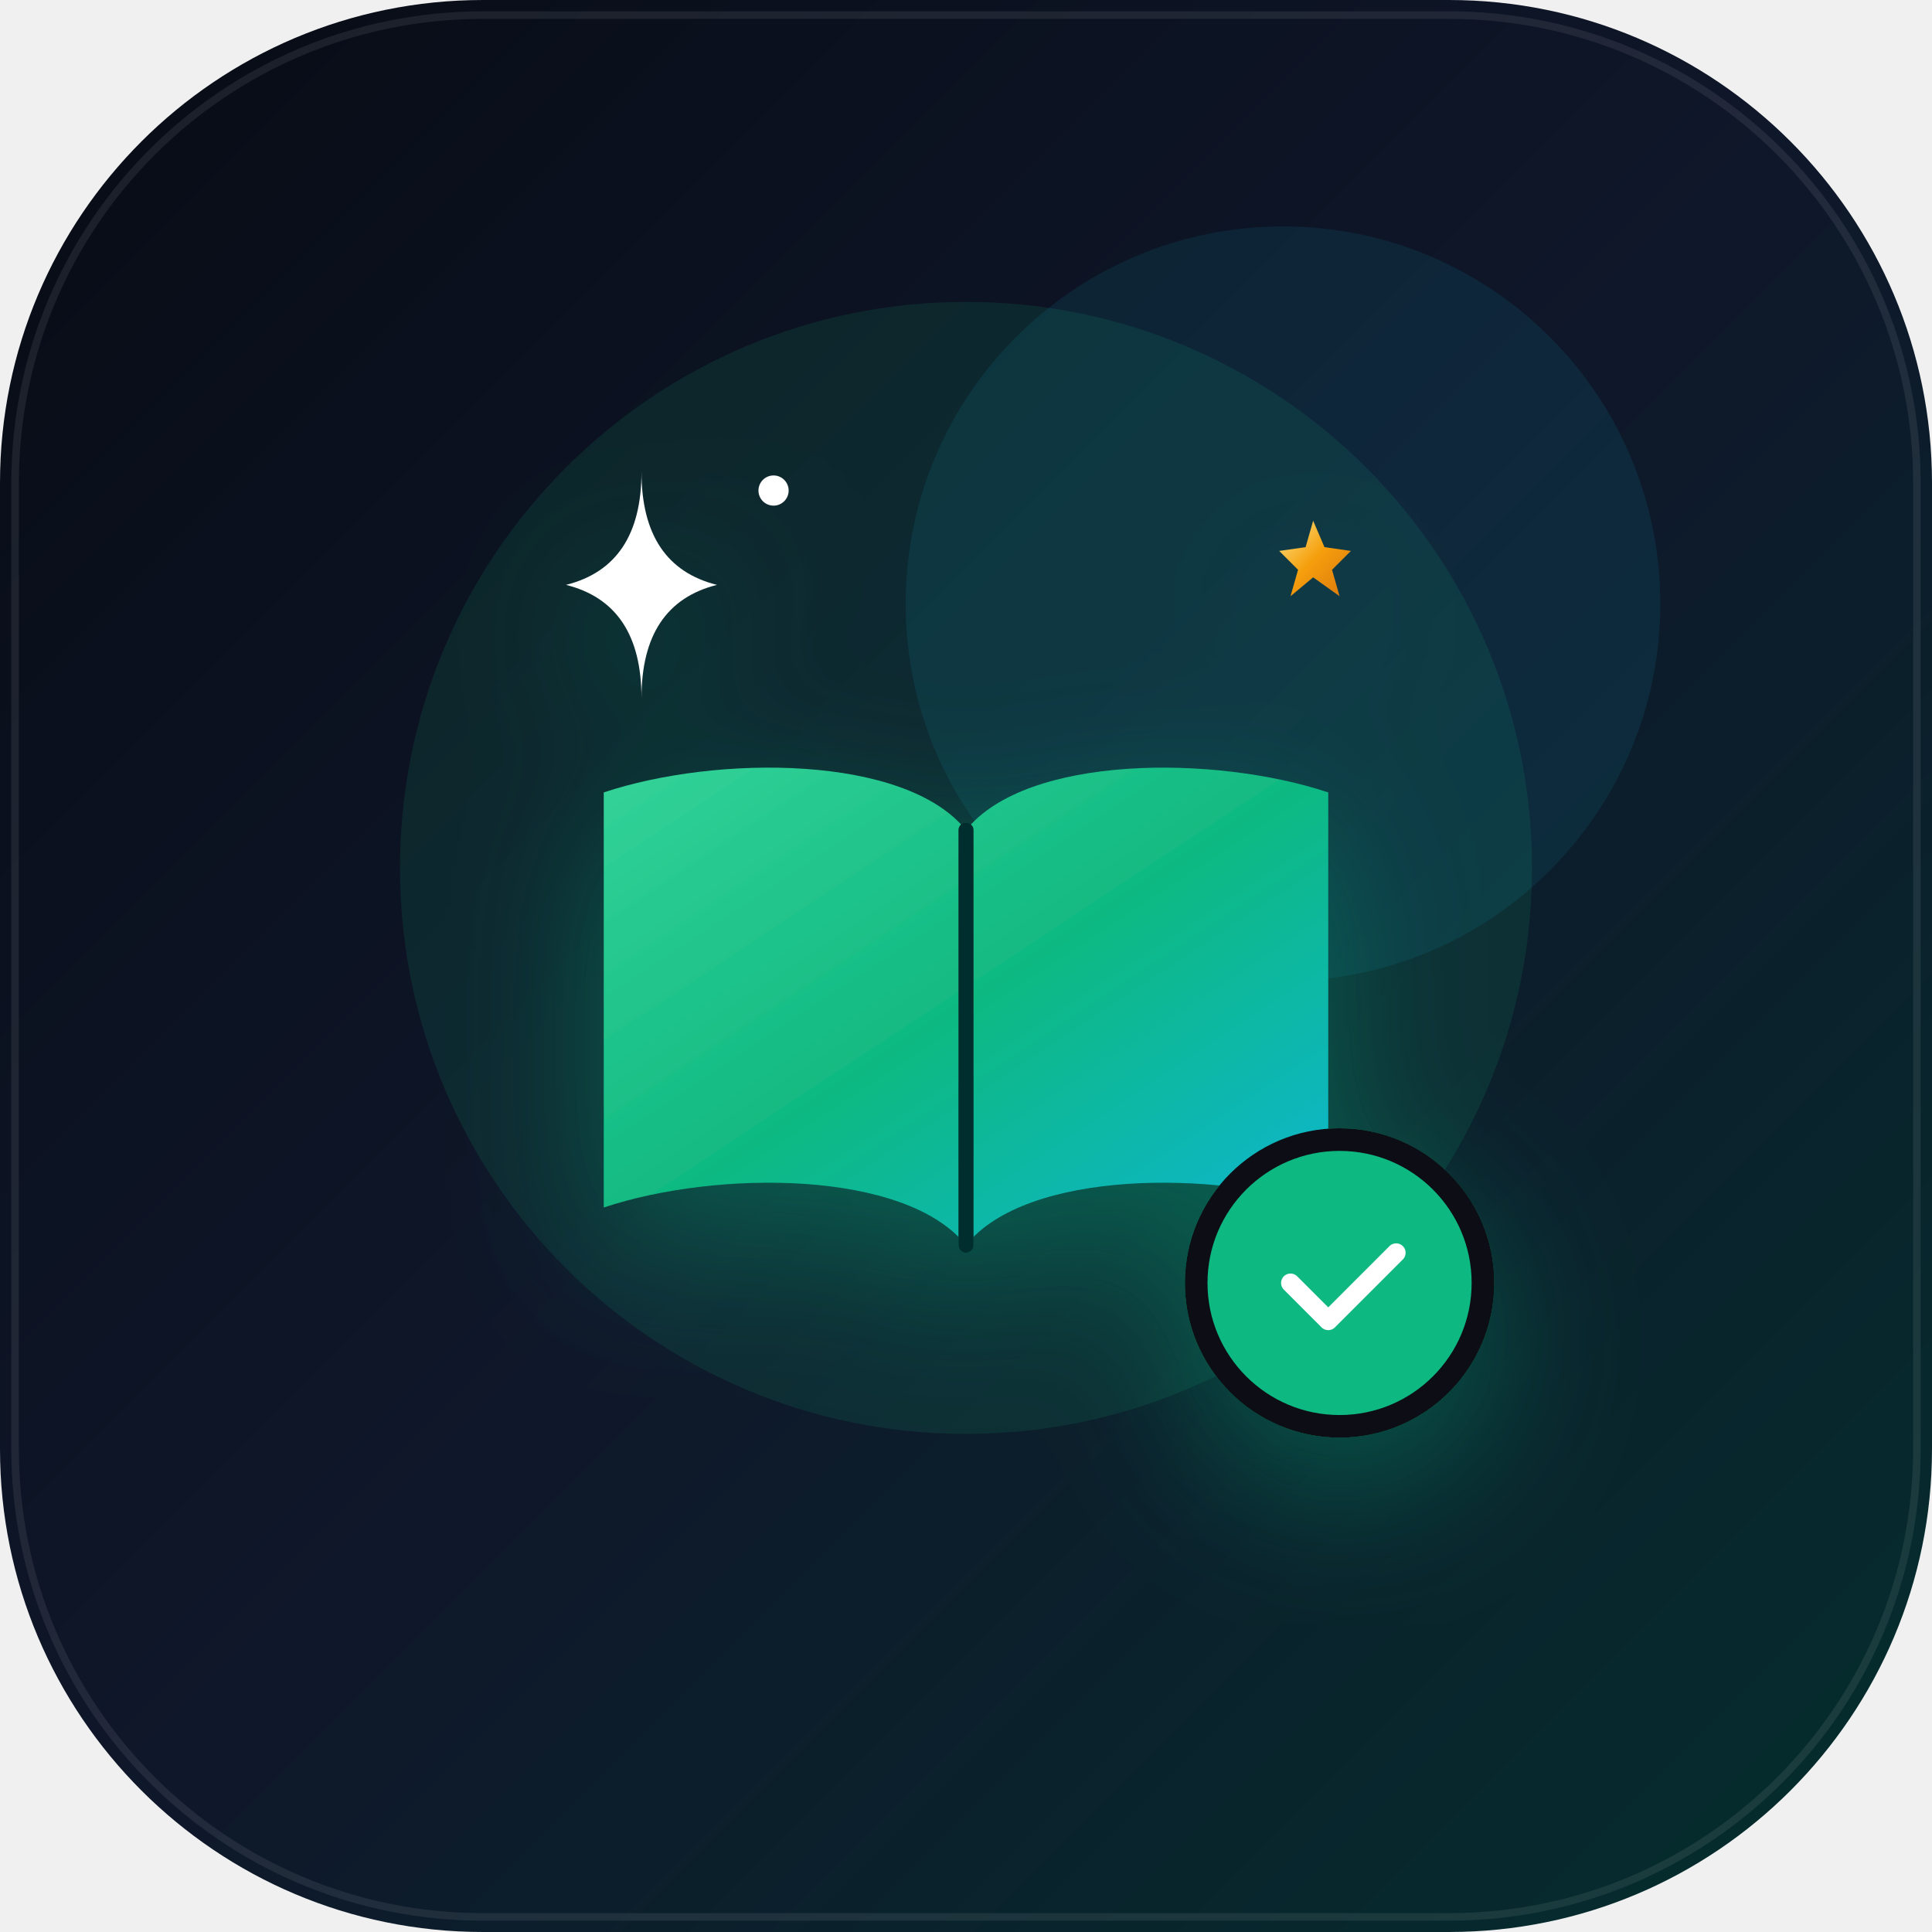
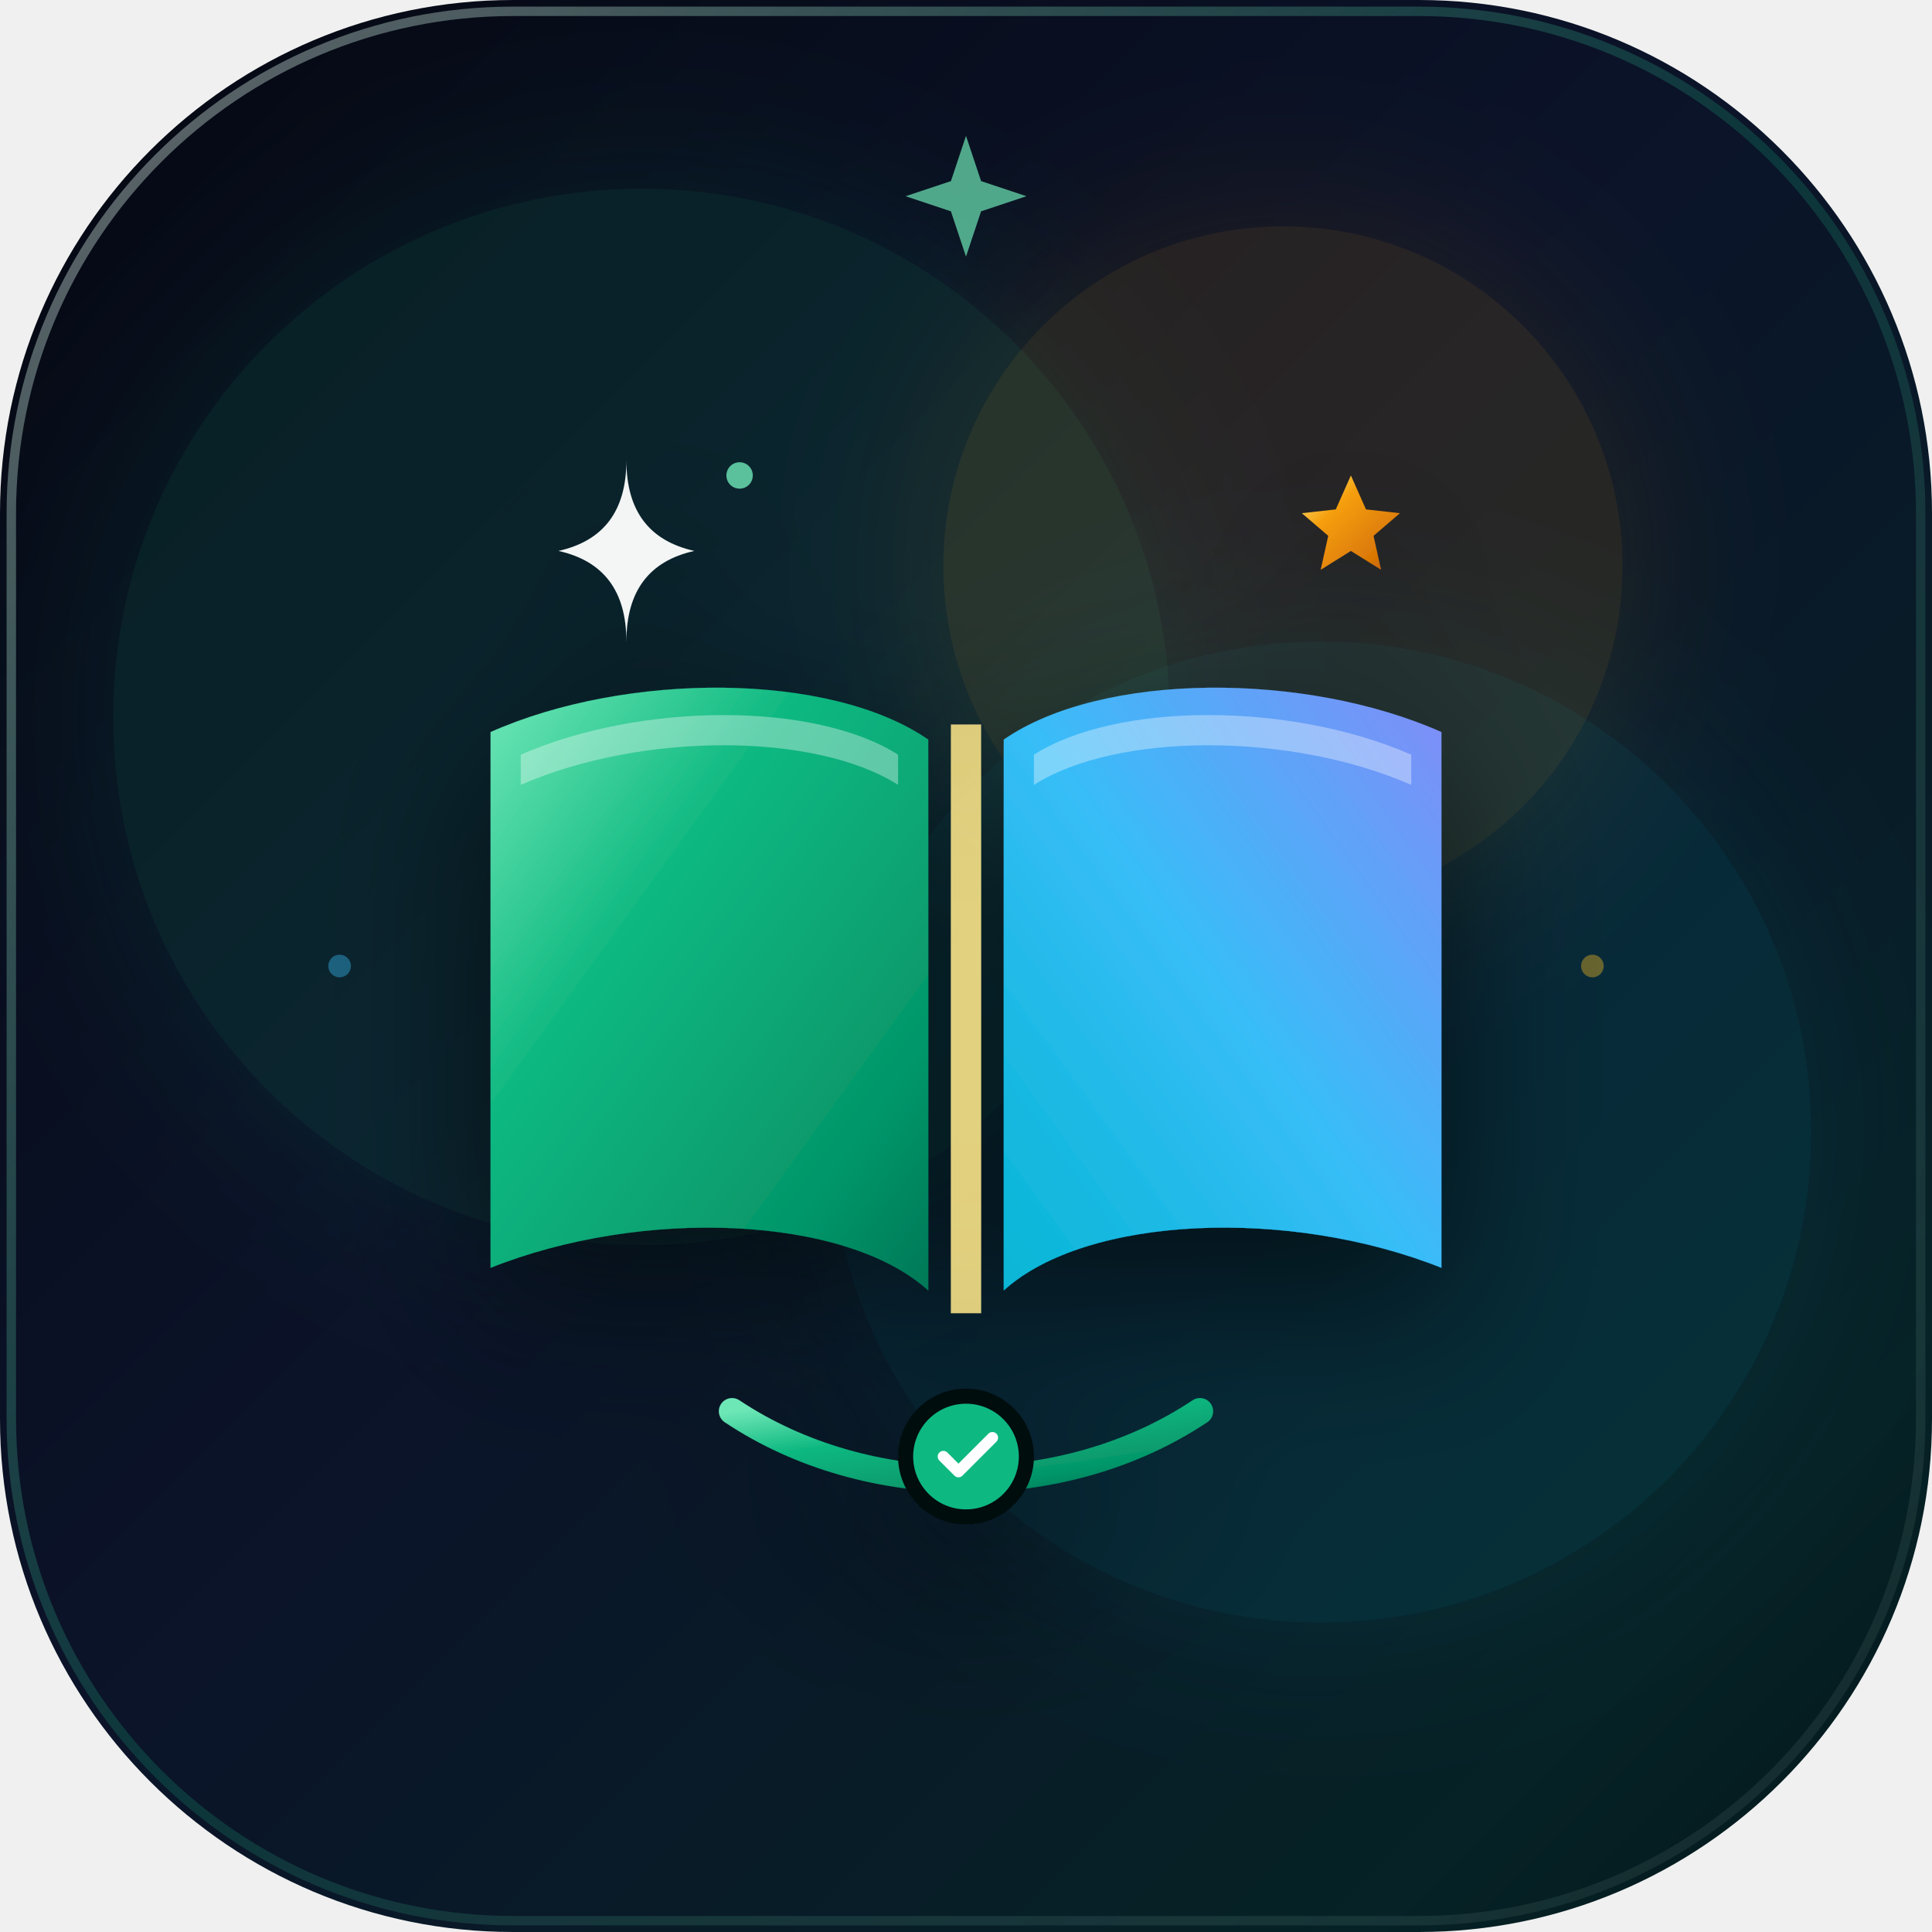
<svg xmlns="http://www.w3.org/2000/svg" viewBox="0 0 512 512" width="512" height="512">
  <defs>
    <linearGradient id="bgGrad" x1="0%" y1="0%" x2="100%" y2="100%">
-       <stop offset="0%" stop-color="#070b14" />
-       <stop offset="50%" stop-color="#0f172a" />
-       <stop offset="100%" stop-color="#042f2e" />
+       <stop offset="0%" stop-color="#050811" />
+       <stop offset="45%" stop-color="#0b1329" />
+       <stop offset="85%" stop-color="#062226" />
+       <stop offset="100%" stop-color="#03161a" />
    </linearGradient>
-     <linearGradient id="primaryGrad" x1="0%" y1="0%" x2="100%" y2="100%">
-       <stop offset="0%" stop-color="#34d399" />
-       <stop offset="50%" stop-color="#10b981" />
-       <stop offset="100%" stop-color="#06b6d4" />
+     <linearGradient id="emeraldAurora" x1="0%" y1="0%" x2="100%" y2="100%">
+       <stop offset="0%" stop-color="#6ee7b7" />
+       <stop offset="35%" stop-color="#10b981" />
+       <stop offset="80%" stop-color="#059669" />
+       <stop offset="100%" stop-color="#047857" />
    </linearGradient>
-     <linearGradient id="goldGrad" x1="0%" y1="0%" x2="100%" y2="100%">
-       <stop offset="0%" stop-color="#fde68a" />
-       <stop offset="50%" stop-color="#f59e0b" />
-       <stop offset="100%" stop-color="#d97706" />
+     <linearGradient id="cyanBeam" x1="0%" y1="100%" x2="100%" y2="0%">
+       <stop offset="0%" stop-color="#06b6d4" />
+       <stop offset="50%" stop-color="#38bdf8" />
+       <stop offset="100%" stop-color="#818cf8" />
    </linearGradient>
-     <filter id="glow" x="-20%" y="-20%" width="140%" height="140%">
-       <feDropShadow dx="0" dy="14" stdDeviation="20" flood-color="#10b981" flood-opacity="0.35" />
+     <linearGradient id="goldRadiance" x1="0%" y1="0%" x2="100%" y2="100%">
+       <stop offset="0%" stop-color="#fef08a" />
+       <stop offset="35%" stop-color="#f59e0b" />
+       <stop offset="80%" stop-color="#d97706" />
+       <stop offset="100%" stop-color="#b45309" />
+     </linearGradient>
+     <linearGradient id="platinumBorder" x1="0%" y1="0%" x2="100%" y2="100%">
+       <stop offset="0%" stop-color="rgba(255,255,255,0.4)" />
+       <stop offset="50%" stop-color="rgba(16,185,129,0.2)" />
+       <stop offset="100%" stop-color="rgba(255,255,255,0.05)" />
+     </linearGradient>
+     <filter id="auroraGlow" x="-30%" y="-30%" width="160%" height="160%">
+       <feGaussianBlur stdDeviation="24" result="blur" />
+       <feComposite in="SourceGraphic" in2="blur" operator="over" />
+     </filter>
+     <filter id="softShadow" x="-20%" y="-20%" width="140%" height="140%">
+       <feDropShadow dx="0" dy="16" stdDeviation="22" flood-color="#000000" flood-opacity="0.6" />
    </filter>
  </defs>
-   <rect width="512" height="512" rx="128" fill="url(#bgGrad)" />
-   <rect width="504" height="504" x="4" y="4" rx="124" fill="none" stroke="rgba(255,255,255,0.08)" stroke-width="2" />
-   <circle cx="256" cy="230" r="150" fill="#10b981" opacity="0.12" />
-   <circle cx="340" cy="160" r="100" fill="#06b6d4" opacity="0.10" />
-   <g filter="url(#glow)">
-     <path d="M 160 320 C 190 310, 240 310, 256 330 C 272 310, 322 310, 352 320 L 352 210 C 322 200, 272 200, 256 220 C 240 200, 190 200, 160 210 Z" fill="url(#primaryGrad)" />
-     <path d="M 256 220 L 256 330" stroke="#042f2e" stroke-width="4" stroke-linecap="round" />
-     <path d="M 335 115 A 42 42 0 1 1 275 175 A 34 34 0 1 0 335 115 Z" fill="url(#goldGrad)" />
-     <polygon points="348,138 351,145 358,146 353,151 355,158 348,153 342,158 344,151 339,146 346,145" fill="url(#goldGrad)" />
-     <path d="M 170 125 Q 170 150 150 155 Q 170 160 170 185 Q 170 160 190 155 Q 170 150 170 125 Z" fill="#ffffff" />
-     <circle cx="205" cy="130" r="4" fill="#ffffff" />
-     <circle cx="355" cy="340" r="38" fill="#10b981" stroke="#070b14" stroke-width="6" />
-     <path d="M 342 340 L 352 350 L 370 332" fill="none" stroke="#ffffff" stroke-width="5" stroke-linecap="round" stroke-linejoin="round" />
+   <rect width="512" height="512" rx="136" fill="url(#bgGrad)" />
+   <rect width="506" height="506" x="3" y="3" rx="133" fill="none" stroke="url(#platinumBorder)" stroke-width="2.5" />
+   <circle cx="170" cy="190" r="140" fill="#10b981" opacity="0.12" filter="url(#auroraGlow)" />
+   <circle cx="350" cy="300" r="130" fill="#06b6d4" opacity="0.10" filter="url(#auroraGlow)" />
+   <circle cx="340" cy="150" r="90" fill="#f59e0b" opacity="0.12" filter="url(#auroraGlow)" />
+   <path d="M 256 36 L 260 48 L 272 52 L 260 56 L 256 68 L 252 56 L 240 52 L 252 48 Z" fill="#6ee7b7" opacity="0.7" />
+   <circle cx="90" cy="256" r="3" fill="#38bdf8" opacity="0.4" />
+   <circle cx="422" cy="256" r="3" fill="#fbbf24" opacity="0.4" />
+   <g filter="url(#softShadow)">
+     <path d="M 130 336               C 170 320, 224 322, 246 342               L 246 196               C 220 178, 166 178, 130 194               Z" fill="url(#emeraldAurora)" />
+     <path d="M 138 200               C 170 186, 216 186, 238 200               L 238 208               C 216 194, 170 194, 138 208               Z" fill="#ffffff" opacity="0.35" />
+     <path d="M 382 336               C 342 320, 288 322, 266 342               L 266 196               C 292 178, 346 178, 382 194               Z" fill="url(#cyanBeam)" />
+     <path d="M 374 200               C 342 186, 296 186, 274 200               L 274 208               C 296 194, 342 194, 374 208               Z" fill="#ffffff" opacity="0.35" />
+     <path d="M 252 192 L 260 192 L 260 348 L 252 348 Z" fill="#fde68a" opacity="0.85" rx="3" />
+     <path d="M 342 108               A 38 38 0 1 1 292 168               A 30 30 0 1 0 342 108 Z" fill="url(#goldRadiance)" />
+     <path d="M 358 126               L 362 135 L 371 136 L 364 142 L 366 151 L 358 146 L 350 151 L 352 142 L 345 136 L 354 135 Z" fill="url(#goldRadiance)" />
+     <path d="M 166 122 Q 166 142 148 146 Q 166 150 166 170 Q 166 150 184 146 Q 166 142 166 122 Z" fill="#ffffff" opacity="0.95" />
+     <circle cx="196" cy="126" r="3.5" fill="#6ee7b7" opacity="0.8" />
+     <path d="M 194 374 C 230 398, 282 398, 318 374" fill="none" stroke="url(#emeraldAurora)" stroke-width="7" stroke-linecap="round" />
+     <circle cx="256" cy="386" r="16" fill="#10b981" stroke="#050811" stroke-width="4" />
+     <path d="M 250 386 L 254 390 L 263 381" fill="none" stroke="#ffffff" stroke-width="3" stroke-linecap="round" stroke-linejoin="round" />
  </g>
</svg>
